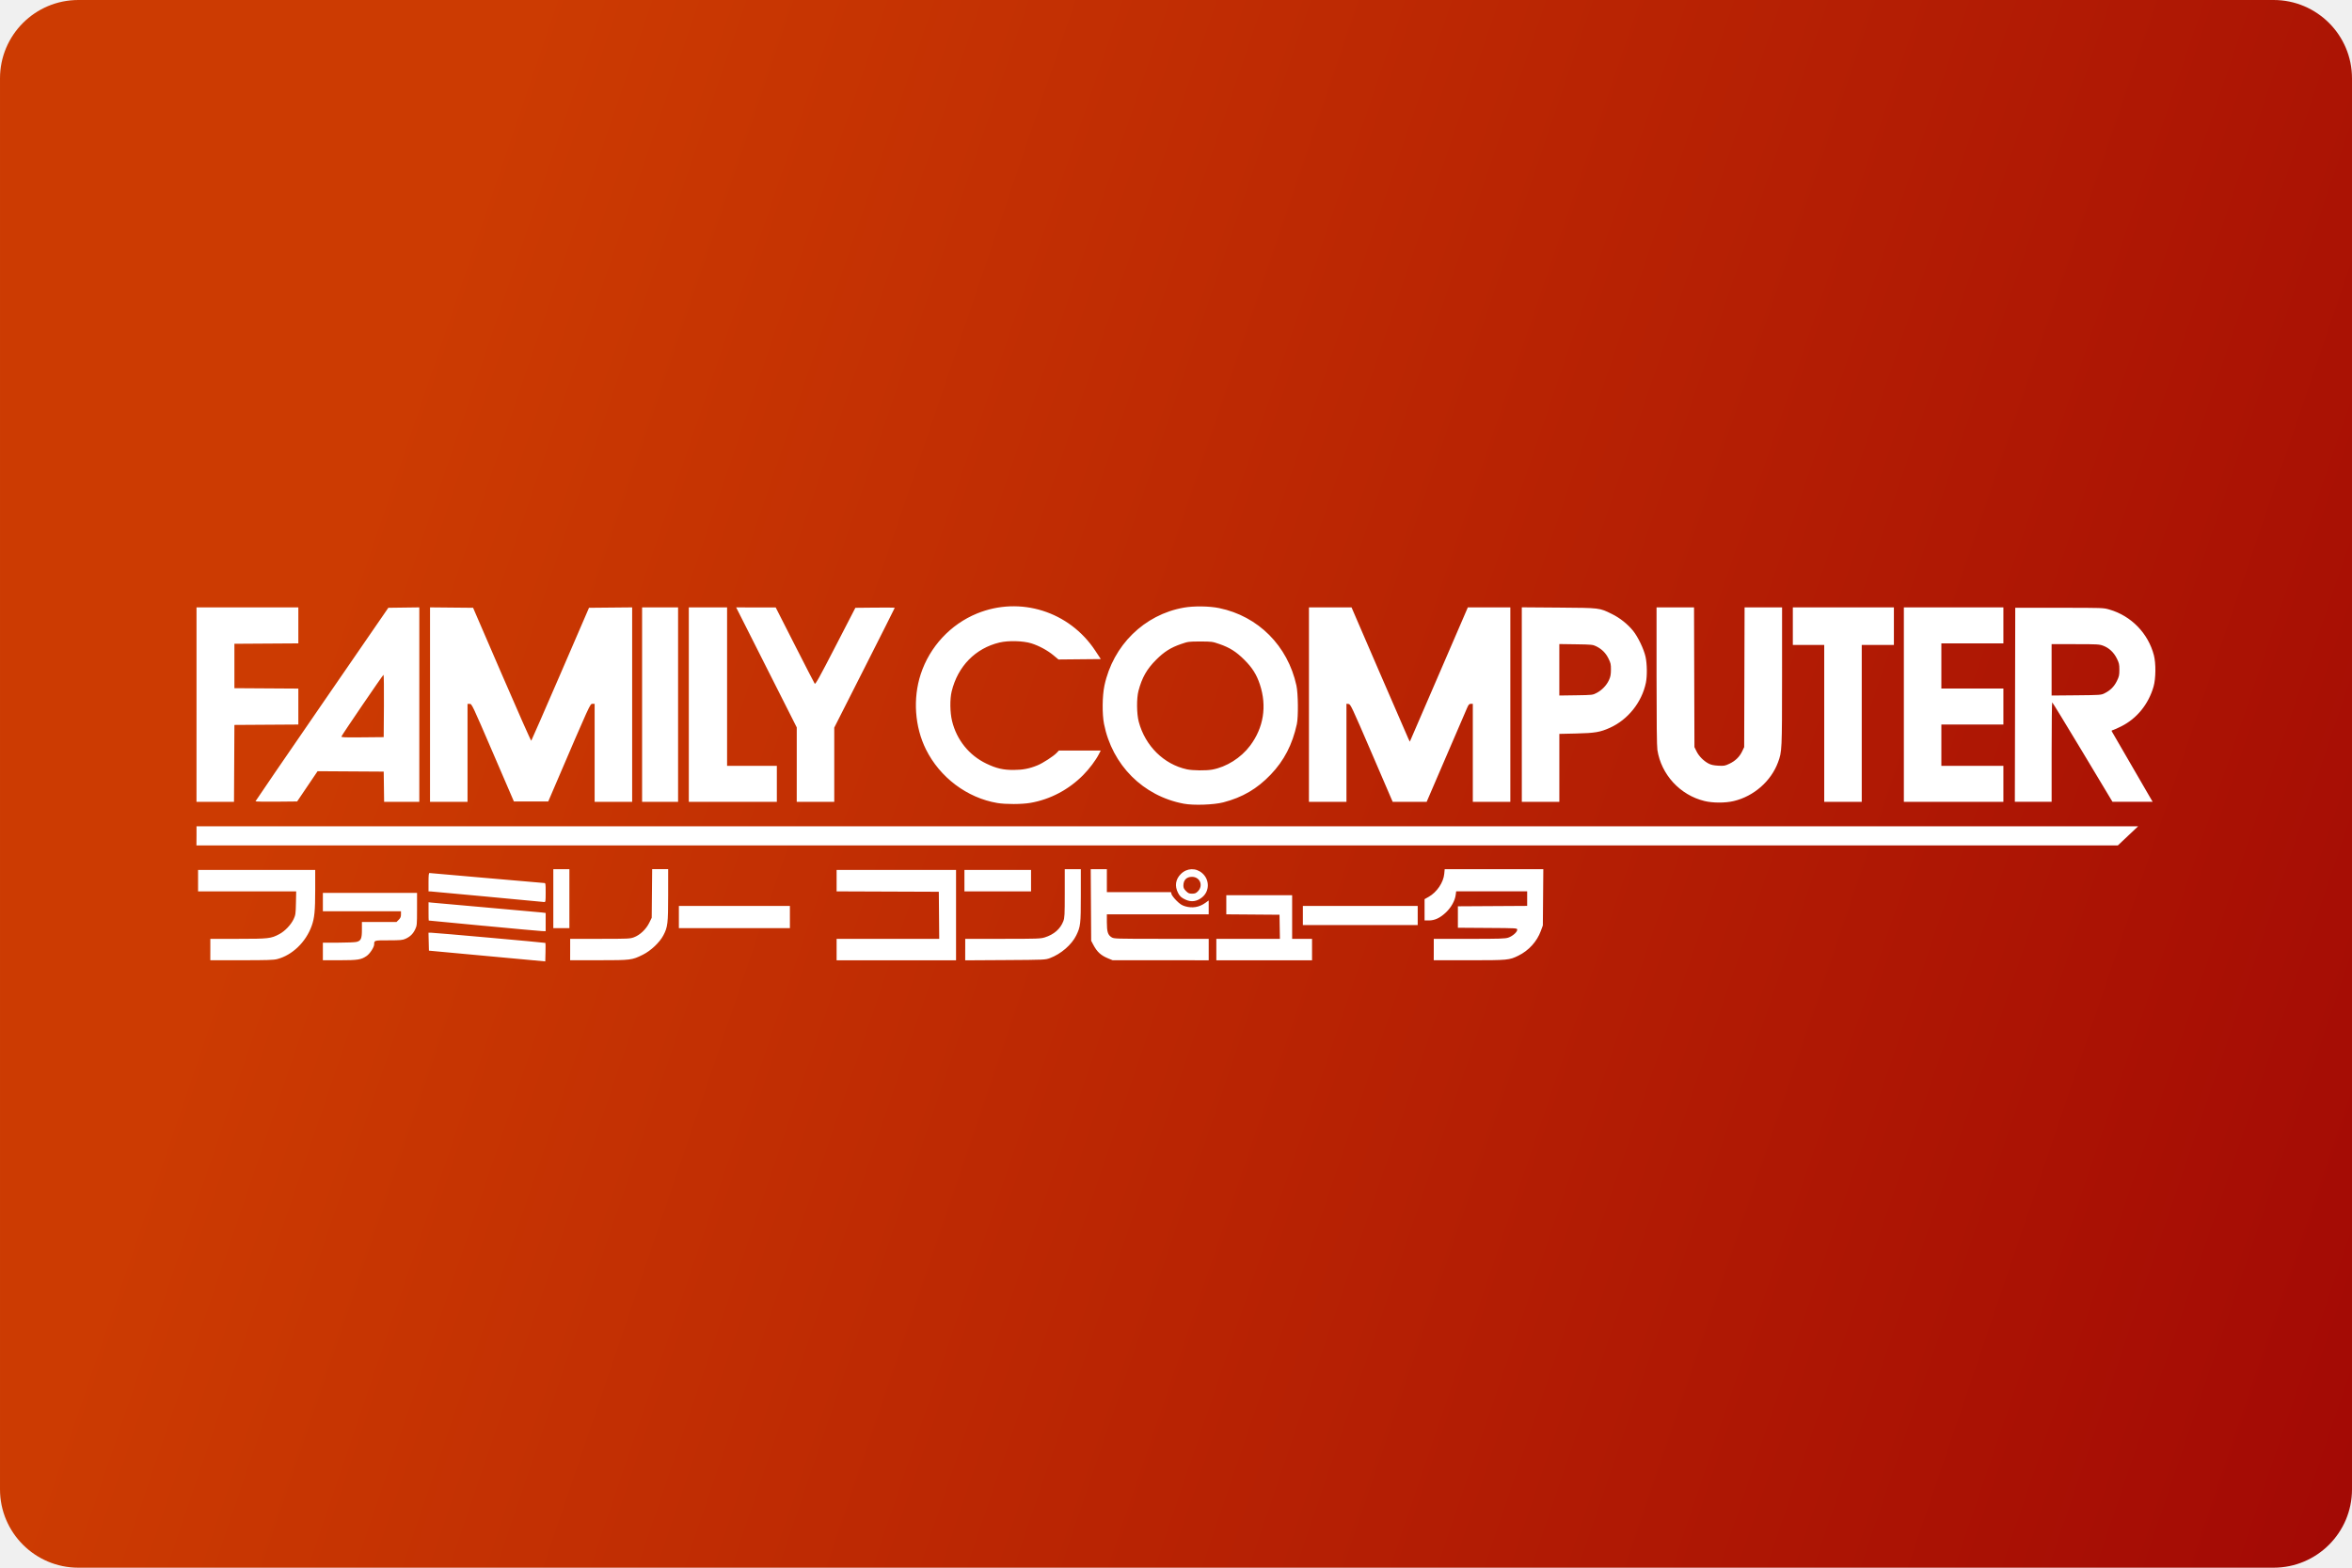
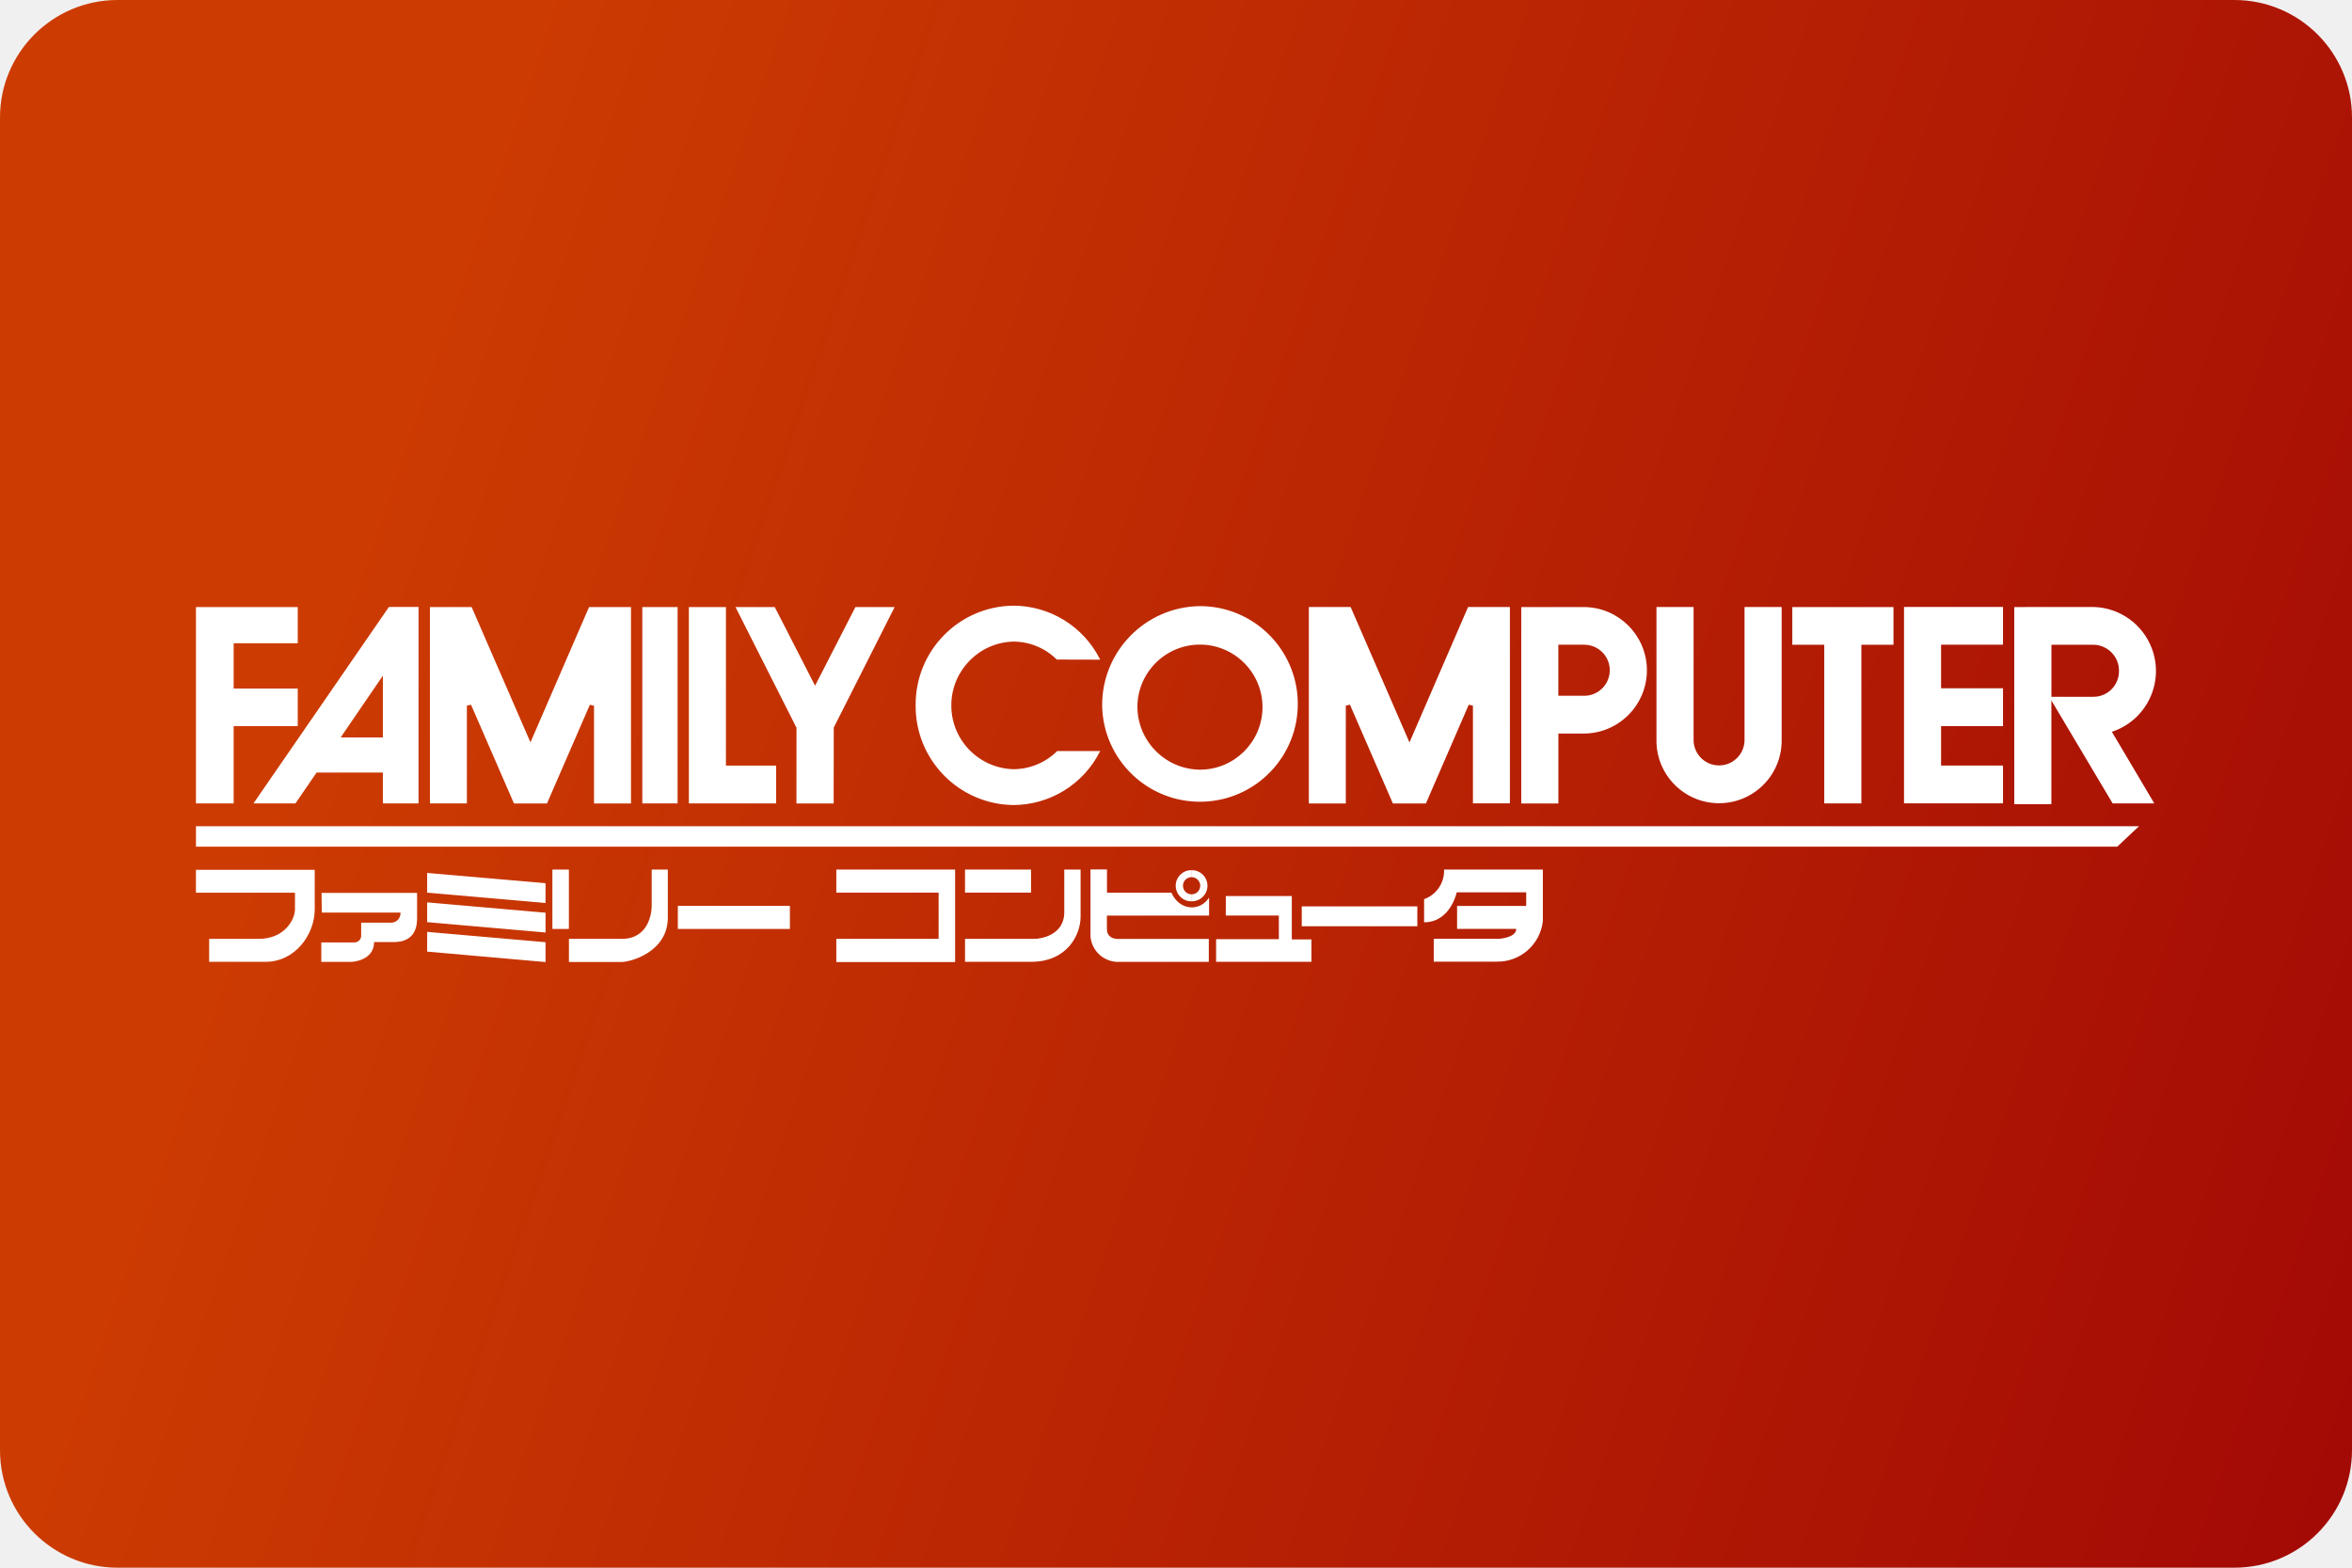
- <svg xmlns="http://www.w3.org/2000/svg" width="480" height="320" version="1.1" viewBox="0 0 127 84.667">
+ <svg xmlns="http://www.w3.org/2000/svg" width="480" height="320" version="1.1" viewBox="0 0 480 320" xml:space="preserve">
  <defs>
-     <linearGradient id="a" x1="21.096" x2="139.51" y1="22.923" y2="63.143" gradientUnits="userSpaceOnUse">
+     <linearGradient id="a" x1="21.096" x2="139.51" y1="22.923" y2="63.143" gradientTransform="scale(3.7795)" gradientUnits="userSpaceOnUse">
      <stop stop-color="#cc3b02" offset="0" />
      <stop stop-color="#a10705" offset="1" />
    </linearGradient>
  </defs>
-   <rect width="127" height="84.667" ry="4.233" fill="url(#a)" stroke-linecap="square" stroke-linejoin="round" stroke-width=".529" style="paint-order:stroke fill markers" />
-   <path d="m26.302 51.633-3.142-0.29-0.012-0.485-0.012-0.485 0.136 1.66e-4c0.194 2.07e-4 6.16 0.533 6.179 0.552 0.009 0.009 0.01 0.237 0.004 0.507l-0.012 0.491zm-14.945-0.35v-0.579h1.5c1.652 0 1.775-0.014 2.226-0.255 0.303-0.161 0.627-0.502 0.772-0.81 0.103-0.22 0.112-0.285 0.125-0.868l0.013-0.63h-5.298v-1.158h6.325v1.051c0 1.16-0.038 1.548-0.192 1.975-0.314 0.872-1.047 1.578-1.857 1.788-0.198 0.052-0.549 0.063-1.929 0.063h-1.686zm6.077 0.103v-0.475l0.837-2.48e-4c0.46-1.24e-4 0.905-0.019 0.988-0.042 0.235-0.065 0.283-0.178 0.283-0.659v-0.415h1.867l0.121-0.121c0.094-0.094 0.121-0.158 0.121-0.289v-0.169h-4.217v-0.992h5.085l-4.14e-4 0.878c-3.72e-4 0.837-5e-3 0.888-0.098 1.085-0.117 0.248-0.272 0.4-0.522 0.513-0.164 0.074-0.271 0.084-0.915 0.085-0.784 9.76e-4 -0.779-3.72e-4 -0.78 0.221-6.45e-4 0.149-0.229 0.5-0.405 0.622-0.295 0.204-0.475 0.233-1.462 0.233h-0.903zm13.353-0.103v-0.579h1.611c1.528 0 1.623-0.004 1.839-0.086 0.321-0.12 0.649-0.432 0.818-0.776l0.135-0.275 0.012-1.313 0.012-1.313h0.864l-6.11e-4 1.395c-6.78e-4 1.547-0.022 1.727-0.257 2.177-0.2 0.384-0.675 0.833-1.107 1.048-0.586 0.292-0.646 0.299-2.386 0.299h-1.542zm14.387 0v-0.579h5.541l-0.011-1.271-0.011-1.271-5.519-0.021v-1.157h6.449v4.878h-6.449zm6.945 0.002v-0.581h2.022c1.868 0 2.041-6e-3 2.274-0.078 0.494-0.154 0.842-0.458 1-0.874 0.071-0.186 0.078-0.331 0.078-1.508v-1.302h0.868v1.418c0 1.55-0.015 1.683-0.247 2.158-0.245 0.502-0.828 1.007-1.416 1.225-0.257 0.095-0.276 0.096-2.42 0.109l-2.16 0.013v-0.581zm7.726 0.48c-0.404-0.166-0.606-0.351-0.814-0.746l-0.111-0.211-0.012-1.933-0.012-1.933h0.871v1.24h3.464l0.027 0.109c0.015 0.06 0.135 0.216 0.266 0.348 0.183 0.183 0.291 0.254 0.46 0.305 0.398 0.118 0.768 0.057 1.102-0.183l0.179-0.129v0.749h-5.498v0.435c0 0.508 0.055 0.681 0.256 0.804 0.133 0.081 0.202 0.083 2.69 0.084l2.553 1.55e-4v1.158l-5.188-0.002-0.232-0.095zm5.833-0.481v-0.579h3.433l-0.011-0.651-0.011-0.651-2.873-0.022v-1.032h3.555v2.356h1.075v1.158h-5.168zm11.741 0v-0.579h1.915c1.651 0 1.942-0.009 2.11-0.067 0.23-0.078 0.481-0.299 0.481-0.424 0-0.088-7.03e-4 -0.088-1.602-0.098l-1.602-0.011v-1.158l3.741-0.022v-0.785h-3.834l-0.027 0.202c-0.041 0.306-0.241 0.664-0.519 0.93-0.314 0.3-0.605 0.438-0.922 0.439l-0.238 4.14e-4v-1.15l0.22-0.124c0.443-0.25 0.801-0.778 0.843-1.246l0.023-0.25h5.326l-0.025 3.039-0.109 0.298c-0.209 0.571-0.653 1.06-1.214 1.335-0.491 0.241-0.561 0.248-2.655 0.248h-1.914zm-51.304-1.284c-1.626-0.155-2.961-0.283-2.966-0.284-0.006-0.001-0.01-0.224-0.01-0.495v-0.492l0.155 0.018c0.085 0.01 1.42 0.129 2.966 0.264s2.9 0.257 3.008 0.271l0.196 0.025v0.984l-0.196-0.005c-0.108-0.003-1.526-0.132-3.152-0.287zm3.762-1.465v-1.592h0.868v3.183h-0.868zm6.78 0.992v-0.599h5.995v1.199h-5.995zm33.693-0.083v-0.517h6.201v1.034h-6.201zm-44.008-1.015c-1.637-0.156-3.028-0.284-3.09-0.285l-0.114-0.002v-0.496c0-0.369 0.013-0.496 0.052-0.496 0.028 4.1e-5 1.41 0.121 3.07 0.269s3.06 0.269 3.111 0.269c0.091 1.24e-4 0.093 0.009 0.093 0.517 0 0.466-0.007 0.516-0.072 0.512-0.04-0.002-1.412-0.132-3.049-0.287zm37.683 0.164c-0.231-0.105-0.32-0.184-0.415-0.371-0.189-0.371-0.136-0.731 0.149-1.017 0.33-0.33 0.815-0.348 1.161-0.044 0.4 0.351 0.398 0.966-0.005 1.297-0.276 0.227-0.584 0.274-0.891 0.134zm0.652-0.45c0.313-0.313 0.121-0.789-0.318-0.787-0.292 0.001-0.46 0.175-0.46 0.476 0 0.117 0.032 0.183 0.141 0.292 0.118 0.118 0.17 0.141 0.328 0.141 0.152 0 0.21-0.023 0.309-0.122zm-12.601-0.581v-0.579h3.597v1.158h-3.597zm-41.465-2.418v-0.517h104.84l-0.547 0.516-0.547 0.516-103.75 0.001zm53.309-1.738c-2.195-0.412-3.868-2.086-4.307-4.311-0.105-0.534-0.095-1.511 0.022-2.064 0.462-2.178 2.148-3.836 4.285-4.214 0.54-0.096 1.38-0.085 1.911 0.025 2.106 0.434 3.703 2.034 4.171 4.179 0.095 0.434 0.108 1.696 0.023 2.088-0.241 1.106-0.689 1.971-1.411 2.725-0.737 0.77-1.522 1.23-2.561 1.5-0.512 0.133-1.609 0.171-2.133 0.072zm1.532-1.841c0.774-0.142 1.552-0.632 2.046-1.288 0.733-0.973 0.92-2.138 0.531-3.311-0.178-0.538-0.406-0.899-0.84-1.333-0.437-0.436-0.786-0.657-1.347-0.851-0.378-0.131-0.417-0.136-1.034-0.136-0.617 0-0.656 0.005-1.034 0.136-0.561 0.194-0.911 0.415-1.347 0.851-0.502 0.502-0.763 0.961-0.953 1.678-0.108 0.406-0.1 1.244 0.016 1.674 0.349 1.302 1.351 2.292 2.595 2.564 0.308 0.068 1.04 0.076 1.367 0.016zm-11.6 1.803c-1.631-0.275-3.102-1.38-3.854-2.895-0.605-1.218-0.712-2.747-0.283-4.06 0.485-1.483 1.608-2.695 3.042-3.28 2.326-0.95 4.985-0.114 6.383 2.007l0.3 0.455-2.285 0.022-0.275-0.228c-0.319-0.265-0.775-0.512-1.187-0.642-0.44-0.139-1.245-0.161-1.724-0.046-1.302 0.311-2.251 1.281-2.582 2.64-0.102 0.419-0.092 1.136 0.022 1.603 0.25 1.018 0.918 1.848 1.845 2.294 0.547 0.263 0.914 0.348 1.488 0.345 0.489-0.002 0.852-0.073 1.282-0.251 0.293-0.121 0.859-0.488 1.031-0.669l0.121-0.128h2.26l-0.1 0.196c-0.169 0.331-0.519 0.797-0.849 1.129-0.786 0.793-1.784 1.318-2.854 1.502-0.461 0.079-1.329 0.082-1.781 0.006zm38.18-0.108c-1.315-0.32-2.332-1.426-2.539-2.76-0.03-0.194-0.045-1.523-0.045-3.993v-3.702h2.024l0.011 3.772 0.011 3.772 0.115 0.233c0.128 0.261 0.386 0.52 0.656 0.66 0.129 0.066 0.276 0.098 0.518 0.111 0.311 0.017 0.36 0.008 0.599-0.105 0.321-0.152 0.548-0.373 0.69-0.672l0.108-0.227 0.011-3.772 0.011-3.772h2.024l-0.001 3.731c-0.002 4.008-0.004 4.05-0.216 4.63-0.374 1.019-1.307 1.838-2.387 2.096-0.464 0.111-1.131 0.11-1.592-0.002zm-81.421-5.205v-5.25h5.498v1.942l-3.452 0.022v2.398l3.452 0.022v1.941l-3.452 0.022-0.011 2.077-0.011 2.077h-2.025zm3.185 5.22c9.41e-4 -0.017 1.615-2.376 3.587-5.241l3.586-5.209 1.672-0.022v10.502h-1.9l-0.011-0.816-0.011-0.816-3.571-0.022-1.104 1.634-1.125 0.011c-0.619 6e-3 -1.124-0.003-1.123-0.021zm6.934-5.148c0.006-0.927-0.003-1.685-0.021-1.685-0.032 1.28e-4 -2.231 3.226-2.272 3.333-0.019 0.049 0.152 0.057 1.129 0.047l1.152-0.011zm2.49-0.073v-5.251l2.325 0.022 1.556 3.604c0.856 1.982 1.569 3.591 1.585 3.576 0.016-0.016 0.724-1.638 1.574-3.604l1.544-3.576 2.33-0.022v10.502h-2.026v-5.292h-0.119c-0.128 0-0.111-0.036-2.04 4.465l-0.345 0.806h-1.856l-1.135-2.635c-1.117-2.595-1.136-2.635-1.251-2.635h-0.117v5.292h-2.026zm11.451 6.44e-4v-5.25h1.943v10.501h-1.943zm2.522 0v-5.25h2.067v8.558h2.687v1.943h-4.754zm5.829 3.241v-2.009l-3.272-6.482 2.135 0.002 1.031 2.028c0.567 1.115 1.052 2.056 1.077 2.091 0.037 0.051 0.257-0.345 1.12-2.018l1.074-2.081 1.063-0.011c0.585-0.006 1.063-1e-3 1.063 0.011 0 0.012-0.735 1.473-1.633 3.246l-1.633 3.224v4.01h-2.026zm27.657-3.241v-5.25h2.3l1.503 3.483c0.826 1.916 1.534 3.547 1.573 3.625l0.071 0.142 0.08-0.184c0.044-0.101 0.749-1.732 1.566-3.625l1.486-3.442h2.295v10.501h-2.026v-5.292h-0.106c-0.088 0-0.122 0.037-0.201 0.217-0.052 0.119-0.565 1.31-1.14 2.646l-1.045 2.429h-1.835l-1.134-2.635c-1.085-2.52-1.139-2.636-1.248-2.649l-0.114-0.013v5.297h-2.026zm11.493-0.002v-5.253l1.995 0.015c2.247 0.017 2.187 0.01 2.869 0.345 0.428 0.21 0.849 0.544 1.144 0.907 0.264 0.325 0.583 0.99 0.674 1.404 0.085 0.387 0.093 1.042 0.018 1.406-0.219 1.05-0.965 1.987-1.935 2.426-0.529 0.24-0.811 0.288-1.818 0.312l-0.92 0.021v3.669h-2.026zm4.043-0.63c0.286-0.151 0.533-0.409 0.663-0.691 0.083-0.18 0.105-0.296 0.107-0.559 0.003-0.295-0.012-0.362-0.133-0.608-0.148-0.301-0.36-0.511-0.667-0.662-0.176-0.087-0.253-0.094-1.088-0.106l-0.899-0.013v2.78l0.899-0.013c0.892-0.013 0.901-0.014 1.118-0.128zm12.287 1.645v-4.237h-1.695v-2.026h5.457v2.026h-1.736v8.475h-2.026zm4.3-1.013v-5.25h5.374v1.943h-3.349v2.439h3.349v1.943h-3.349v2.232h3.349v1.943h-5.374zm6.004 0.01 0.011-5.24h2.377c2.362 0 2.379 6.07e-4 2.708 0.096 1.176 0.34 2.092 1.282 2.401 2.467 0.114 0.438 0.106 1.26-0.017 1.69-0.272 0.952-0.901 1.728-1.744 2.15-0.193 0.097-0.395 0.187-0.447 0.201-0.089 0.023-0.092 0.032-0.036 0.121 0.033 0.053 0.511 0.877 1.062 1.832 0.551 0.955 1.028 1.778 1.06 1.829l0.058 0.093-2.172-8.2e-5 -1.612-2.685c-0.887-1.477-1.626-2.686-1.643-2.687-0.017-1e-3 -0.031 1.207-0.031 2.685v2.687h-1.986zm4.833-0.622c0.31-0.154 0.516-0.359 0.664-0.66 0.12-0.243 0.136-0.317 0.136-0.609 0-0.292-0.016-0.366-0.136-0.608-0.163-0.331-0.422-0.574-0.738-0.692-0.208-0.078-0.319-0.084-1.505-0.084h-1.28v2.774l1.333-0.012c1.297-0.012 1.339-0.015 1.525-0.108z" fill="#fff" stroke-width=".041" />
-   <style type="text/css">.st0{fill:#FC0C18;}
- 	.st1{fill:#FC0C18;}</style>
+   <rect width="480" height="320" ry="24" fill="url(#a)" />
+   <path d="m206.83 123.63c-11.138 0.115-20.057 9.21-19.963 20.338-0.094 11.117 8.835 20.234 19.963 20.359 7.45-0.031 14.254-4.23 17.619-10.867l0.084-0.156h-8.773c-2.376 2.355-5.575 3.688-8.93 3.709-7.2-0.198-12.878-6.168-12.68-13.367 0.177-6.929 5.761-12.515 12.68-12.682 3.313 0.01 6.492 1.324 8.836 3.668l8.867 0.021-0.084-0.156c-3.365-6.647-10.169-10.836-17.619-10.867zm38.072 0.094c-11.138 0.125-20.066 9.232-19.973 20.359 0.219 11.024 9.325 19.785 20.359 19.566 11.024-0.219 19.785-9.325 19.566-20.359-0.219-10.857-9.086-19.556-19.953-19.566zm163.78 0.156v0.01h-20.109v40.094h20.203v-7.721h-12.639v-8.043h12.639v-7.721h-12.639v-8.898h12.639v-7.721h-0.094zm-329.31 0.01-27.643 40.104h8.565s4.272-6.219 4.324-6.303h13.523v6.303h7.273v-40.104h-0.094-5.949zm187.74 0.01v40.105h7.543v-19.965c0.125-0.031 0.719-0.156 0.844-0.197l8.764 20.162h6.74s8.68-19.986 8.742-20.152c0.125 0.021 0.718 0.157 0.854 0.178v19.953h7.545v-40.084h-0.094-8.439s-11.775 27.205-11.963 27.643c-0.198-0.448-12.012-27.643-12.012-27.643h-8.523zm70.943 0v27.07c-0.115 7.054 5.513 12.868 12.566 12.982 7.054 0.115 12.868-5.513 12.982-12.566v-0.406-27.068l-0.094-0.012h-7.481v27.07c0.042 2.865-2.251 5.23-5.127 5.271-2.865 0.042-5.23-2.249-5.271-5.125v-0.146-27.07h-7.576zm89.273 0-16.141 0.012h-0.113v40.229h7.574v-21.172c0.375 0.636 12.504 21.025 12.504 21.025h8.502s-8.533-14.388-8.658-14.617c0.156-0.052 0.5-0.178 0.5-0.178 6.762-2.532 10.189-10.055 7.668-16.807-1.855-4.97-6.533-8.325-11.836-8.492zm-387.34 0.012v40.082h7.699v-15.785h13.076v-7.668h-13.076v-9.242h13.076v-7.377l-0.104-0.01h-20.672zm47.752 0v40.082h7.543v-19.963c0.125-0.021 0.719-0.157 0.844-0.178 0.073 0.156 8.764 20.152 8.764 20.152h6.74l8.752-20.152c0.125 0.031 0.719 0.158 0.844 0.199v19.953h7.545v-40.094h-0.105-8.449s-11.773 27.183-11.961 27.621l-12.004-27.621h-8.512zm43.344 0v40.082h7.199v-40.082h-0.104-7.096zm9.502 0v40.082h17.807v-7.721h-10.242v-32.361h-0.104-7.461zm9.514 0 12.451 24.641-0.012 15.451h7.596l0.021-15.492c0.01 0 12.346-24.443 12.346-24.443l0.084-0.156h-0.178-7.834s-8.045 15.69-8.232 16.055c-0.177-0.354-8.23-16.055-8.23-16.055h-8.012zm160.36 0v40.092h7.576v-14.273h5.396c7.127-0.135 12.795-6.022 12.67-13.148-0.135-6.939-5.73-12.534-12.68-12.67h-12.857-0.105zm55.316 0v7.699h6.521v32.383h7.576v-32.383h6.553v-7.699h-0.104-20.547zm-120.63 7.668c7.043 0.146 12.65 5.98 12.504 13.023-0.146 6.939-5.814 12.504-12.764 12.504-7.116-0.073-12.826-5.907-12.764-13.023 0.146-7.043 5.98-12.65 13.023-12.504zm72.883 0.021h5.398v0.01c2.876 0.052 5.156 2.439 5.094 5.314-0.052 2.792-2.312 5.042-5.094 5.094h-5.398v-10.418zm100.63 0.01h8.689c2.855 0.104 5.127 2.459 5.096 5.324 0.042 2.865-2.23 5.241-5.096 5.293h-8.689v-10.617zm-340.52 6.305v12.617h-8.605c0.146-0.229 0.469-0.709 0.469-0.709l8.137-11.908zm-38.145 30.736v4.168h392.1l4.438-4.168h-396.54zm182.55 8.824v13.588c0.208 3.136 2.929 5.49 6.055 5.271h18.098v-4.678h-18.107s-2.689 0.333-2.689-2.022v-2.74h20.85v-3.689c-1.74 2.803-5.949 2.854-7.689-0.99h-13.148v-4.74h-3.367zm-109.81 0.021v12.127h3.365v-12.127h-3.365zm20.264 0v7.439c0 1.521-0.676 6.709-6.115 6.709h-10.773v4.721h10.732c1.823 0 9.449-2.021 9.449-9.064v-9.805h-3.293zm37.678 0v4.709h20.879v9.44h-20.879v4.731h24.244v-18.879h-24.244zm26.266 0v4.709h13.473v-4.709h-13.473zm20.256 0v8.721c0 4.793-5.012 5.428-6.064 5.428h-14.191v4.68h13.525c7.2 0 10.064-5.356 10.064-9.264v-9.564h-3.334zm77.508 0c0.115 2.688-1.542 5.136-4.074 6.043v4.721c5.387 0 6.658-6.117 6.658-6.117h14.182v2.781h-14.107v4.68h12.074c0 1.813-3.49 2.022-3.49 2.022h-13.346v4.668h12.836c4.803 0.094 8.877-3.481 9.43-8.242v-10.555h-20.162zm-254.72 0.053v4.666h20.213v3.356c0 2.157-2.146 6.074-7.418 6.074h-10.096v4.68h11.533c6.012 0 10.014-5.553 10.014-10.742v-8.033h-24.246zm203.07 0.072c-1.75 0.031-3.147 1.49-3.115 3.24 0.031 1.747 1.484 3.141 3.231 3.115v-1.428c-0.969 0-1.75-0.781-1.75-1.75 0-0.969 0.781-1.75 1.75-1.75v-1.428h-0.115zm0.115 6.356v0.01h0.01 0.012v-0.01c-0.004-6e-5 -0.008 7e-5 -0.012 0-0.003 6e-5 -0.006-5e-5 -0.01 0zm0.021 0c1.745 0.025 3.197-1.369 3.228-3.115 0.031-1.75-1.365-3.209-3.115-3.24h-0.113v1.428c0.969 0 1.75 0.781 1.75 1.75 0 0.969-0.781 1.75-1.75 1.75v1.428zm-156.02-5.793v4.021l24.162 2.115v-4.043l-24.162-2.094zm-21.547 4.074 0.041 4.021h16.066v0.094c0.031 1.063-0.814 1.948-1.887 1.969h-6.137v2.471c0.01 0.052 0.012 0.104 0.012 0.156 0 0.781-0.625 1.406-1.397 1.406h-6.752v3.959h6.064c0 0.042 4.709-0.136 4.709-4.043h4.094c1.313 0 4.68-0.302 4.68-4.762v-5.271h-19.494zm184.54 0.635v3.981h10.824v4.824h-12.805v4.627h19.453v-4.564h-4.002v-8.867h-13.471zm-162.99 1.303v4.033l24.162 2.115v-4.043l-24.162-2.106zm51.158 0.709v4.709h22.869v-4.709h-22.869zm127.33 0.104v4.053h23.588v-4.053h-23.588zm-178.49 5.209v4.023l24.162 2.135v-4.053l-24.162-2.106z" fill="#fff" />
</svg>
